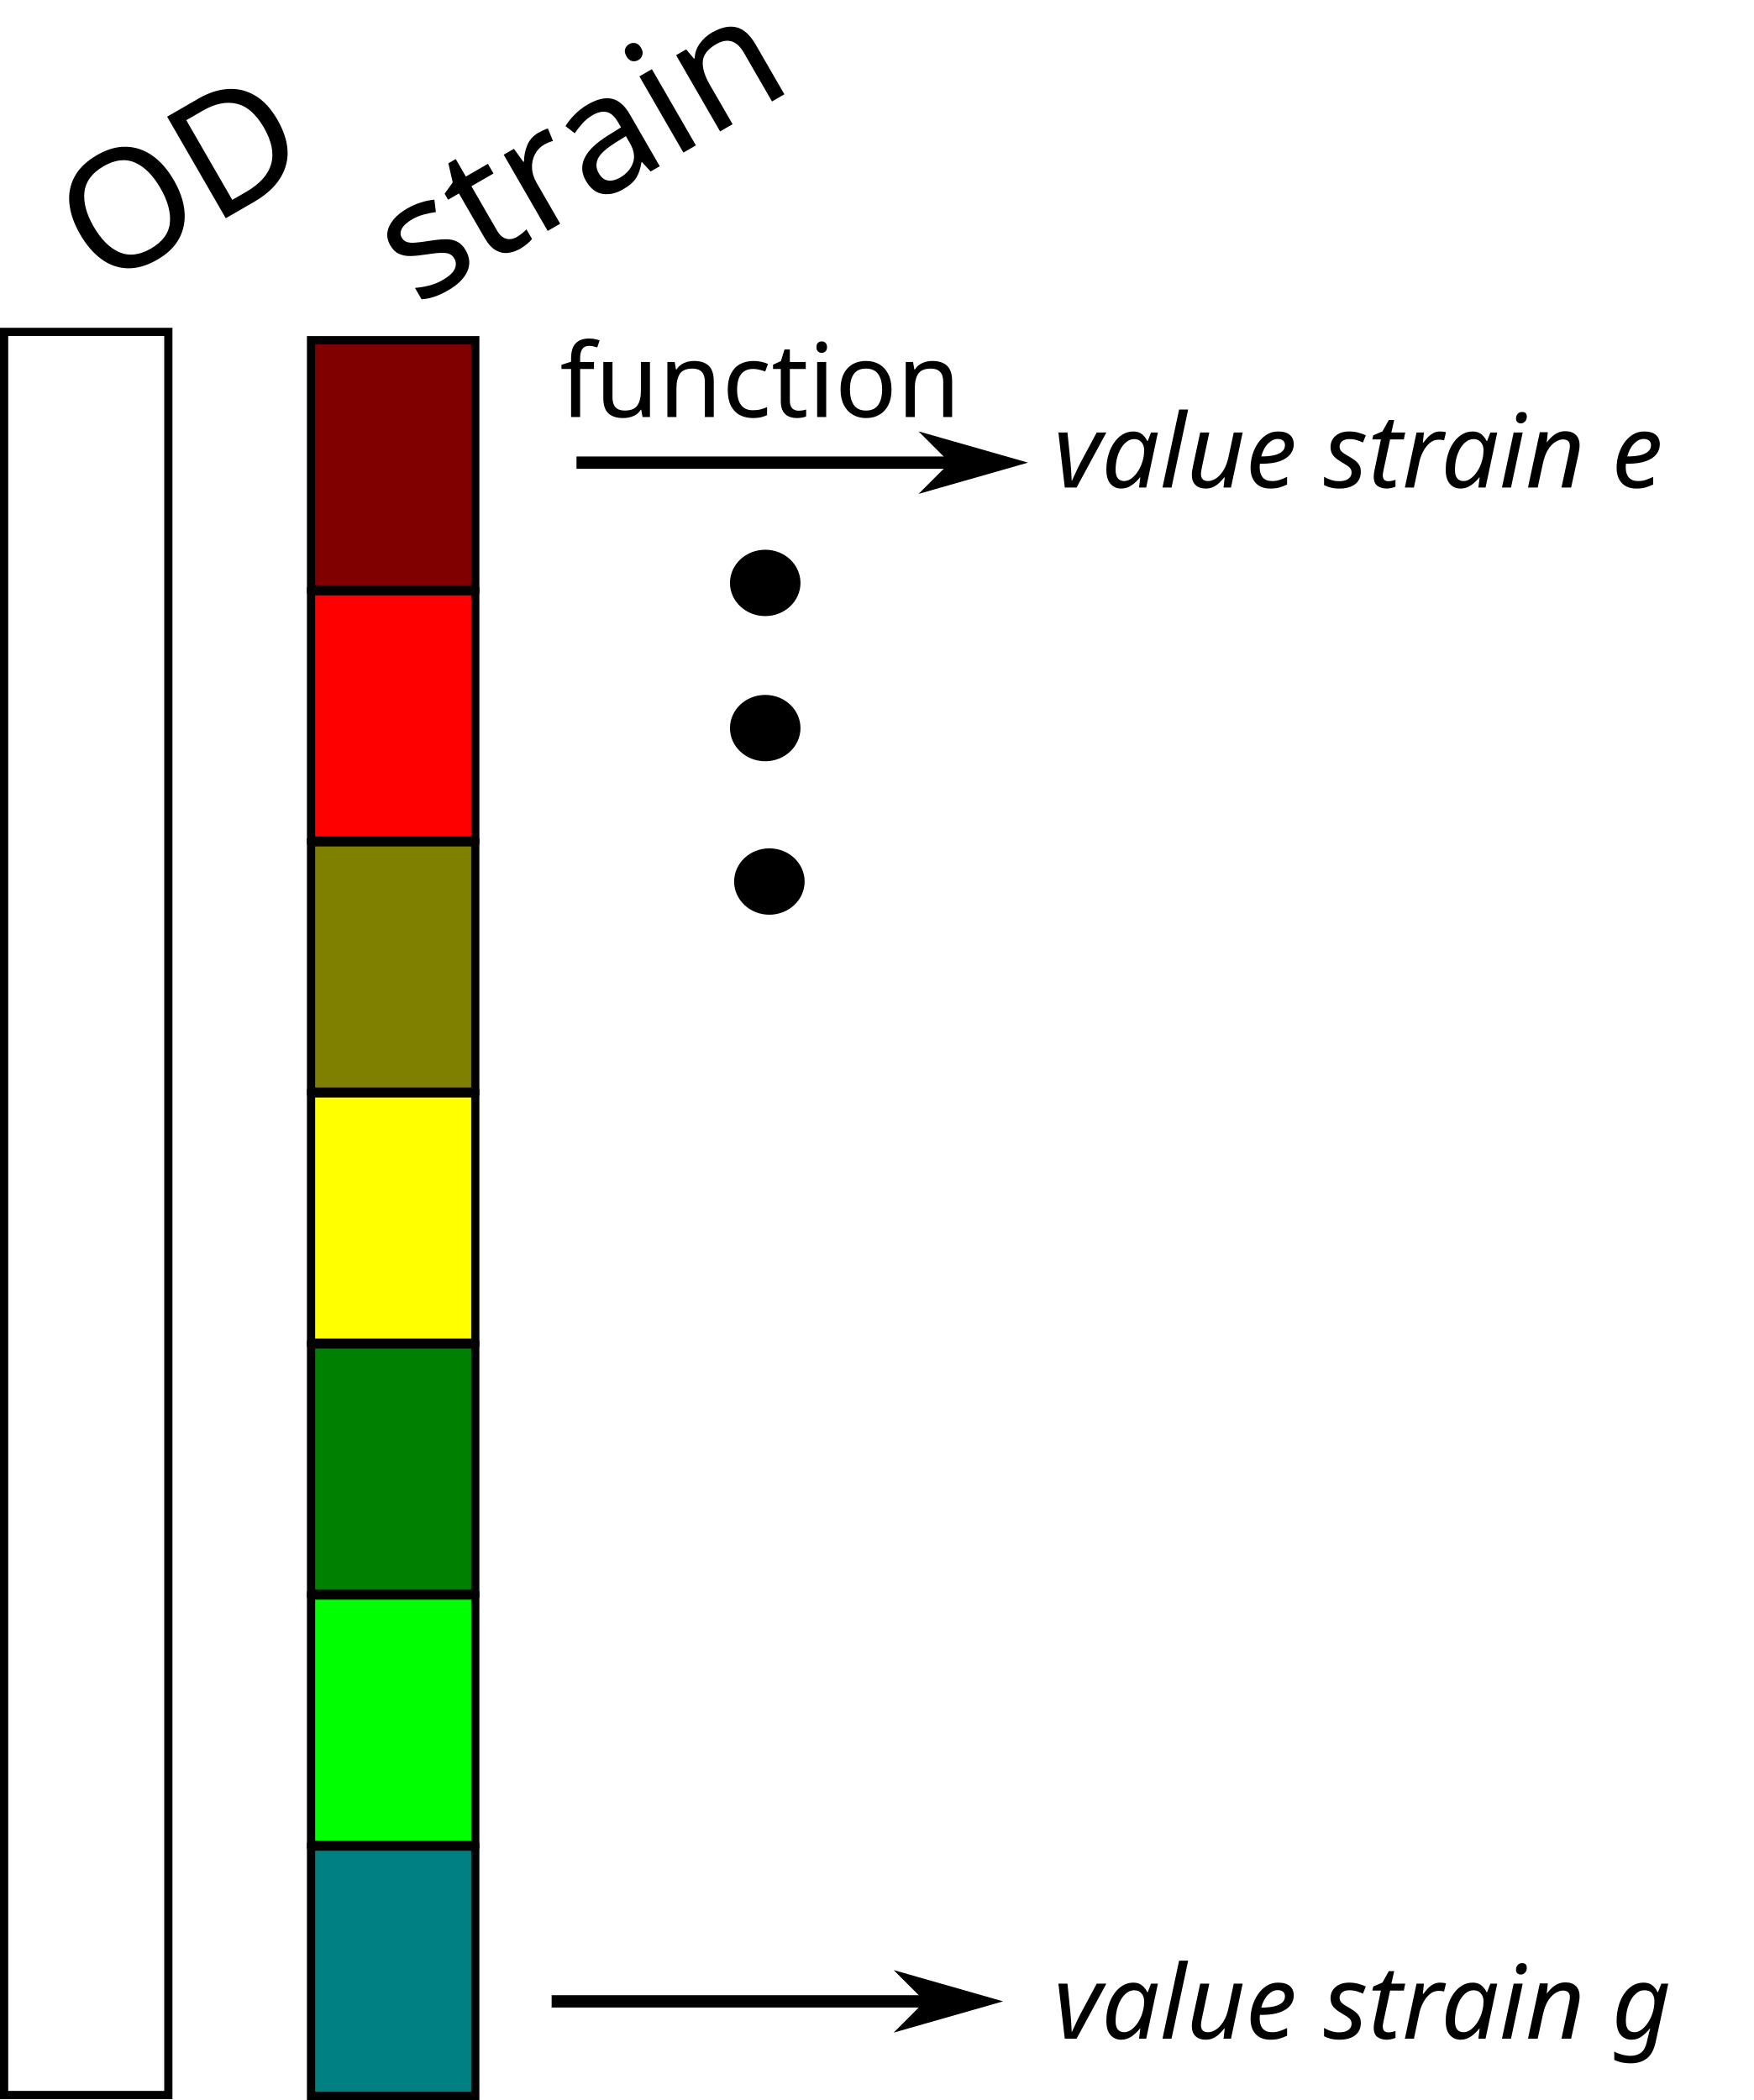
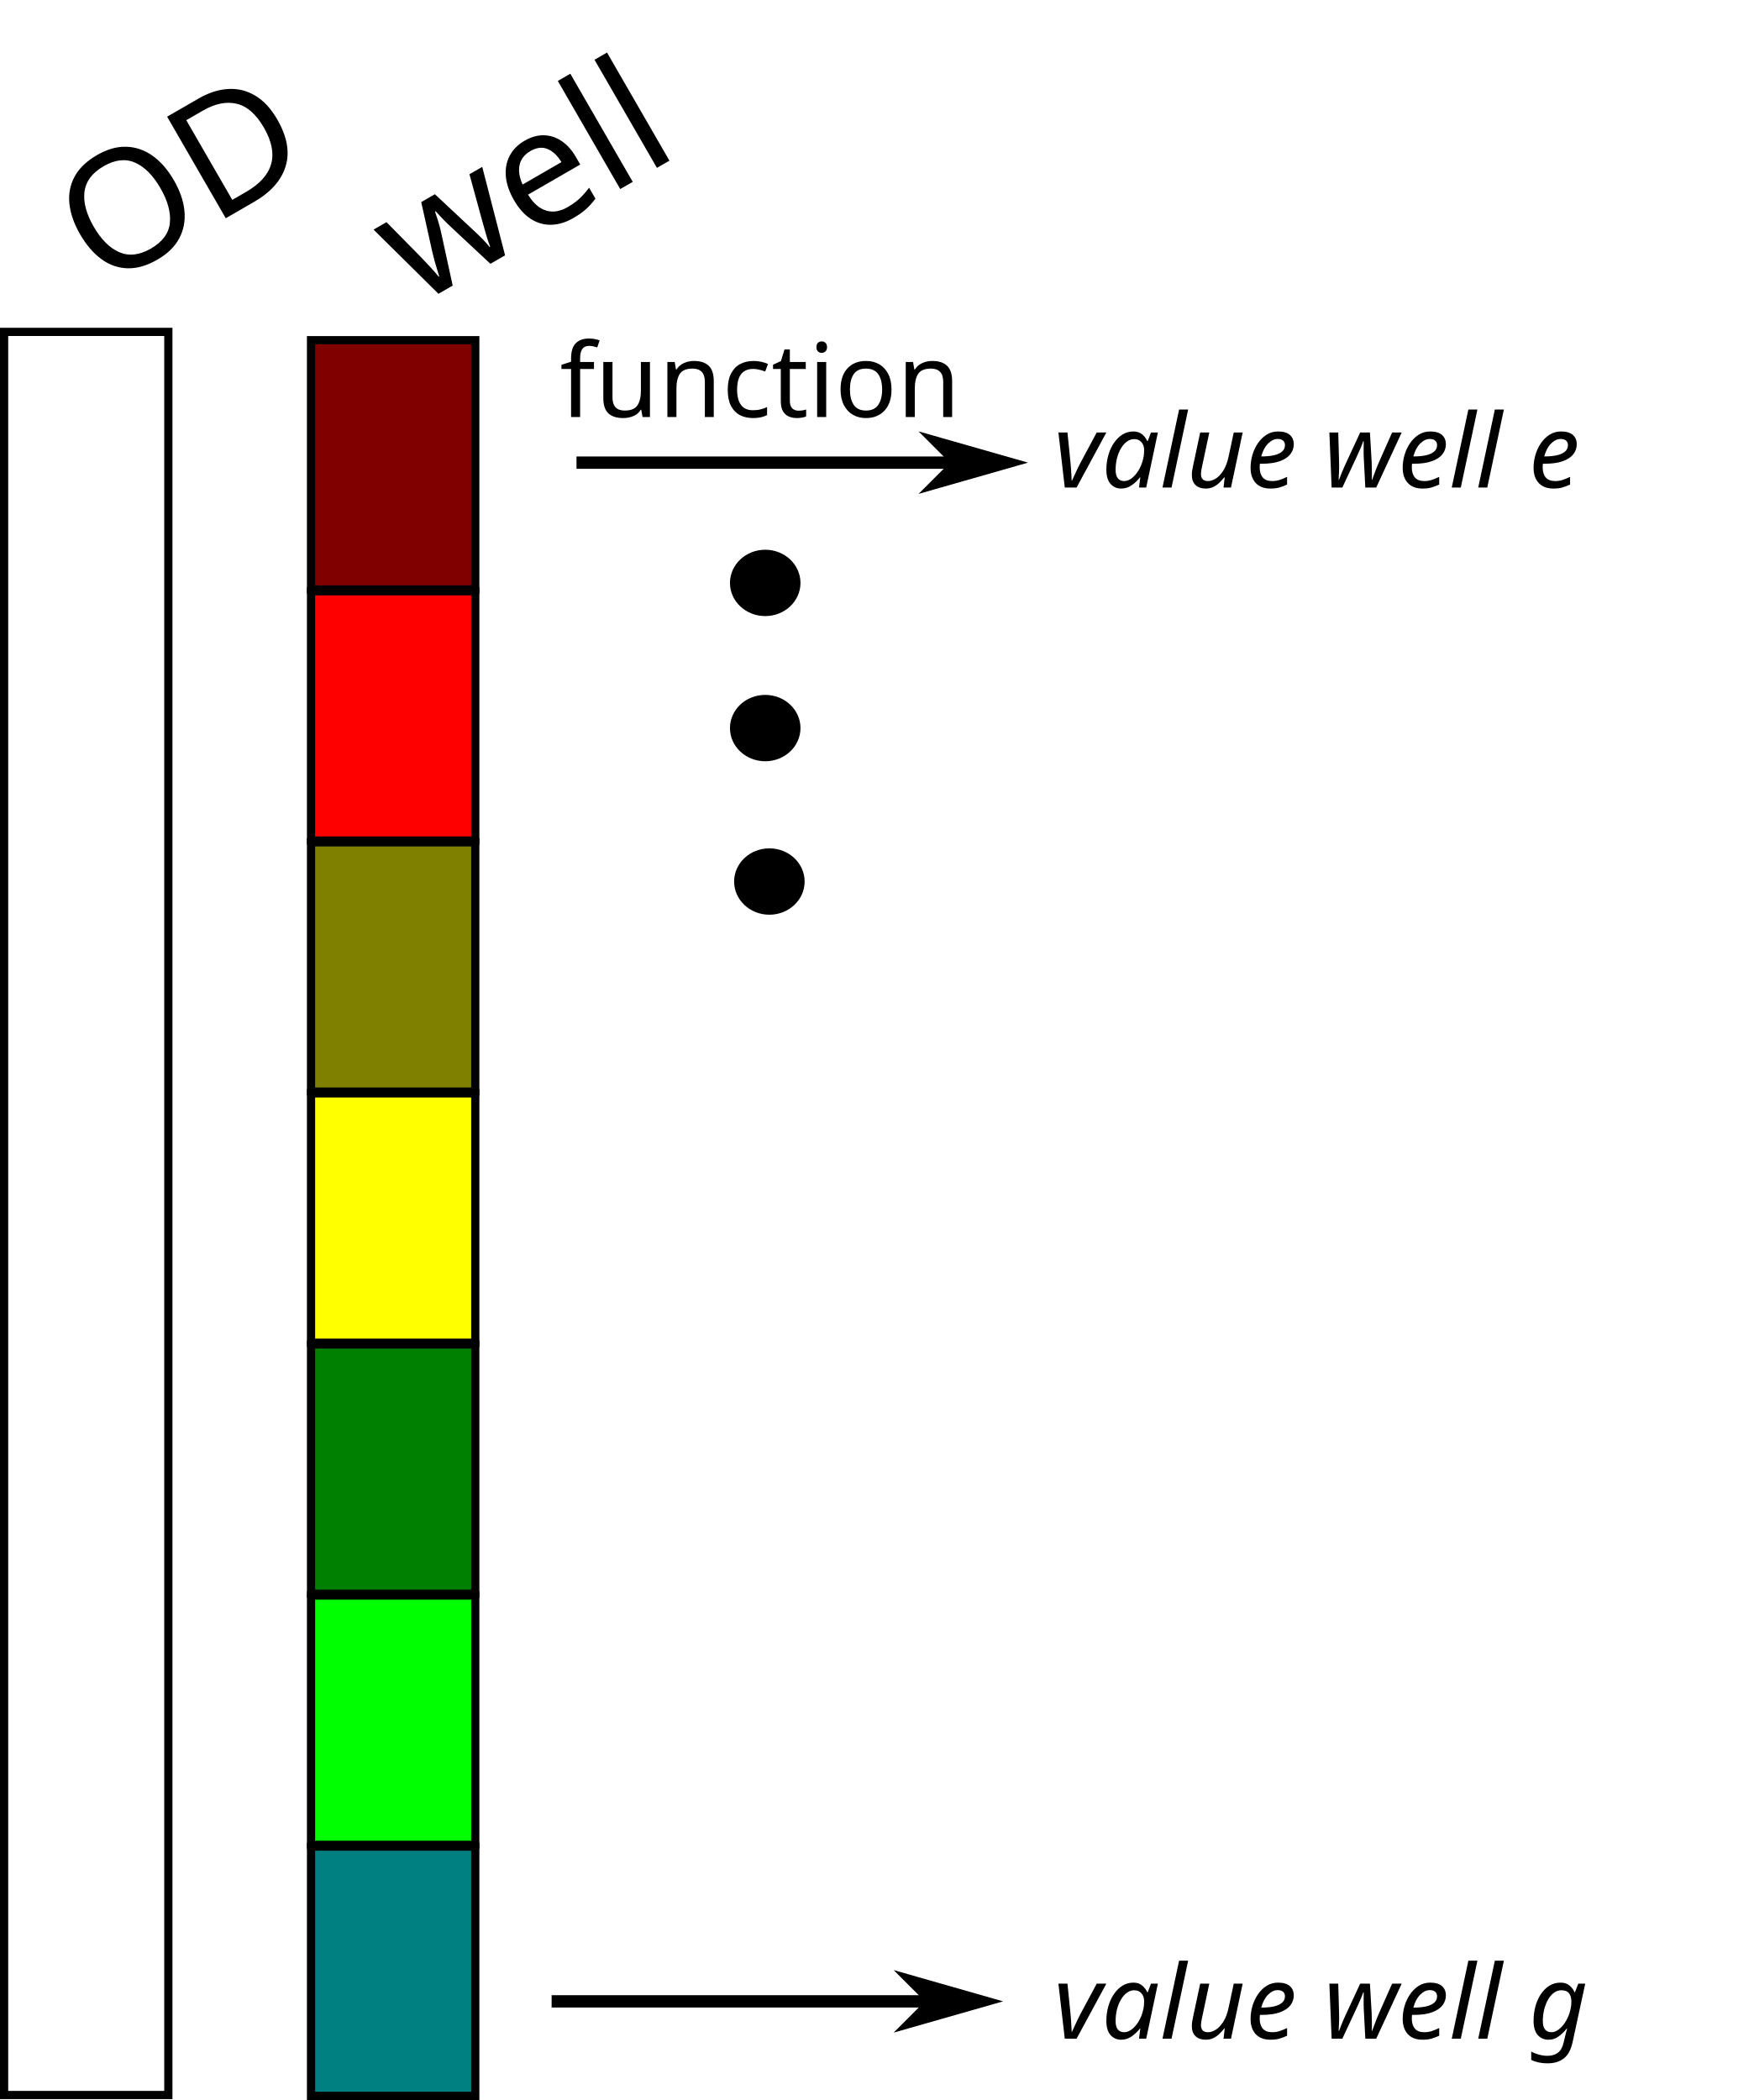
<svg xmlns="http://www.w3.org/2000/svg" width="120.508mm" height="144.349mm" viewBox="0 0 426.996 511.472" id="svg2" version="1.1">
  <defs id="defs4">
    <marker style="overflow:visible" id="marker4746" refX="0" refY="0" orient="auto">
      <path transform="matrix(-0.4,0,0,-0.4,-4,0)" style="fill:#000000;fill-opacity:1;fill-rule:evenodd;stroke:#000000;stroke-width:1pt;stroke-opacity:1" d="M 0,0 5,-5 -12.5,0 5,5 0,0 Z" id="path4748" />
    </marker>
    <marker orient="auto" refY="0" refX="0" id="Arrow1Mend" style="overflow:visible">
      <path id="path4198" d="M 0,0 5,-5 -12.5,0 5,5 0,0 Z" style="fill:#000000;fill-opacity:1;fill-rule:evenodd;stroke:#000000;stroke-width:1pt;stroke-opacity:1" transform="matrix(-0.4,0,0,-0.4,-4,0)" />
    </marker>
    <marker orient="auto" refY="0" refX="0" id="Arrow1Lend" style="overflow:visible">
      <path id="path4192" d="M 0,0 5,-5 -12.5,0 5,5 0,0 Z" style="fill:#000000;fill-opacity:1;fill-rule:evenodd;stroke:#000000;stroke-width:1pt;stroke-opacity:1" transform="matrix(-0.8,0,0,-0.8,-10,0)" />
    </marker>
    <marker orient="auto" refY="0" refX="0" id="Arrow1Mstart" style="overflow:visible">
      <path id="path4195" d="M 0,0 5,-5 -12.5,0 5,5 0,0 Z" style="fill:#000000;fill-opacity:1;fill-rule:evenodd;stroke:#000000;stroke-width:1pt;stroke-opacity:1" transform="matrix(0.4,0,0,0.4,4,0)" />
    </marker>
  </defs>
  <g id="layer1" transform="translate(-22.22841,-20.44429)">
    <rect y="409.052" x="97.98" height="60.714" width="40" id="rect4147" style="fill:#00ff00;fill-rule:evenodd;stroke:#000000;stroke-width:2;stroke-linecap:butt;stroke-linejoin:miter;stroke-miterlimit:4;stroke-dasharray:none;stroke-opacity:1" />
    <rect y="347.901" x="97.98" height="60.714" width="40" id="rect4149" style="fill:#008000;fill-rule:evenodd;stroke:#000000;stroke-width:2;stroke-linecap:butt;stroke-linejoin:miter;stroke-miterlimit:4;stroke-dasharray:none;stroke-opacity:1" />
    <rect y="286.751" x="97.98" height="60.714" width="40" id="rect4151" style="fill:#ffff00;fill-rule:evenodd;stroke:#000000;stroke-width:2;stroke-linecap:butt;stroke-linejoin:miter;stroke-miterlimit:4;stroke-dasharray:none;stroke-opacity:1" />
    <rect y="225.601" x="97.98" height="60.714" width="40" id="rect4153" style="fill:#808000;fill-rule:evenodd;stroke:#000000;stroke-width:2;stroke-linecap:butt;stroke-linejoin:miter;stroke-miterlimit:4;stroke-dasharray:none;stroke-opacity:1" />
    <rect y="164.451" x="97.98" height="60.714" width="40" id="rect4155" style="fill:#ff0000;fill-rule:evenodd;stroke:#000000;stroke-width:2;stroke-linecap:butt;stroke-linejoin:miter;stroke-miterlimit:4;stroke-dasharray:none;stroke-opacity:1" />
    <rect style="fill:none;fill-rule:evenodd;stroke:#000000;stroke-width:2;stroke-linecap:butt;stroke-linejoin:miter;stroke-miterlimit:4;stroke-dasharray:none;stroke-opacity:1" id="rect4173" width="40" height="429.42" x="23.228" y="101.28" />
    <rect y="103.301" x="97.98" height="60.714" width="40" id="rect4157" style="fill:#800000;fill-rule:evenodd;stroke:#000000;stroke-width:2;stroke-linecap:butt;stroke-linejoin:miter;stroke-miterlimit:4;stroke-dasharray:none;stroke-opacity:1" />
    <rect style="fill:#008080;fill-rule:evenodd;stroke:#000000;stroke-width:2;stroke-linecap:butt;stroke-linejoin:miter;stroke-miterlimit:4;stroke-dasharray:none;stroke-opacity:1" id="rect3336" width="40" height="60.714" x="97.98" y="470.202" />
    <text transform="matrix(0.8660254,-0.5,0.5,0.8660254,0,0)" id="text4179" y="144.229" x="59.418" style="font-style:normal;font-weight:normal;font-size:40px;line-height:125%;font-family:sans-serif;letter-spacing:0px;word-spacing:0px;fill:#000000;fill-opacity:1;stroke:none;stroke-width:1px;stroke-linecap:butt;stroke-linejoin:miter;stroke-opacity:1" xml:space="preserve">
-       <tspan y="144.229" x="59.418" id="tspan4181">strain</tspan>
+       <tspan y="144.229" x="59.418" id="tspan4181">well</tspan>
    </text>
    <text xml:space="preserve" style="font-style:normal;font-weight:normal;font-size:40px;line-height:125%;font-family:sans-serif;letter-spacing:0px;word-spacing:0px;fill:#000000;fill-opacity:1;stroke:none;stroke-width:1px;stroke-linecap:butt;stroke-linejoin:miter;stroke-opacity:1" x="-5.048" y="102.344" id="text4175" transform="matrix(0.8660254,-0.5,0.5,0.8660254,0,0)">
      <tspan id="tspan4177" x="-5.048" y="102.344">OD</tspan>
    </text>
    <path id="path4744" d="m 156.574,507.89 104.046,0" style="fill:none;fill-rule:evenodd;stroke:#000000;stroke-width:3;stroke-linecap:butt;stroke-linejoin:miter;stroke-miterlimit:4;stroke-dasharray:none;stroke-opacity:1;marker-end:url(#Arrow1Mend)" />
    <path style="fill:none;fill-rule:evenodd;stroke:#000000;stroke-width:3;stroke-linecap:butt;stroke-linejoin:miter;stroke-miterlimit:4;stroke-dasharray:none;stroke-opacity:1;marker-end:url(#marker4746)" d="m 162.635,133.123 104.046,0" id="path4183" />
    <rect style="fill:none;stroke-width:3;stroke-miterlimit:4;stroke-dasharray:none" id="rect4529" width="45.457" height="16.162" x="178.797" y="121.002" />
    <text xml:space="preserve" style="font-style:normal;font-weight:normal;font-size:40px;line-height:125%;font-family:sans-serif;letter-spacing:0px;word-spacing:0px;fill:#000000;fill-opacity:1;stroke:none;stroke-width:1px;stroke-linecap:butt;stroke-linejoin:miter;stroke-opacity:1" x="158.594" y="122.012" id="text4531">
      <tspan id="tspan4533" x="158.594" y="122.012" style="font-size:25px">function</tspan>
    </text>
    <text id="text4566" y="516.981" x="278.802" style="font-style:italic;font-variant:normal;font-weight:normal;font-stretch:normal;font-size:25px;line-height:125%;font-family:sans-serif;-inkscape-font-specification:'sans-serif Italic';letter-spacing:0px;word-spacing:0px;fill:#000000;fill-opacity:1;stroke:none;stroke-width:1px;stroke-linecap:butt;stroke-linejoin:miter;stroke-opacity:1" xml:space="preserve">
-       <tspan y="516.981" x="278.802" id="tspan4568">value strain g</tspan>
+       <tspan y="516.981" x="278.802" id="tspan4568">value well g</tspan>
    </text>
    <text xml:space="preserve" style="font-style:italic;font-variant:normal;font-weight:normal;font-stretch:normal;font-size:25px;line-height:125%;font-family:sans-serif;-inkscape-font-specification:'sans-serif Italic';letter-spacing:0px;word-spacing:0px;fill:#000000;fill-opacity:1;stroke:none;stroke-width:1px;stroke-linecap:butt;stroke-linejoin:miter;stroke-opacity:1" x="278.802" y="139.184" id="text4554">
-       <tspan id="tspan4556" x="278.802" y="139.184">value strain e</tspan>
+       <tspan id="tspan4556" x="278.802" y="139.184">value well e</tspan>
    </text>
    <ellipse ry="8.081" rx="8.586" cy="197.773" cx="208.596" id="ellipse4560" style="fill:#000000;fill-opacity:1;stroke-width:3;stroke-miterlimit:4;stroke-dasharray:none" />
    <ellipse ry="8.081" rx="8.586" cy="235.149" cx="209.607" id="ellipse4562" style="fill:#000000;fill-opacity:1;stroke-width:3;stroke-miterlimit:4;stroke-dasharray:none" />
    <ellipse style="fill:#000000;fill-opacity:1;stroke-width:3;stroke-miterlimit:4;stroke-dasharray:none" id="path4558" cx="208.596" cy="162.418" rx="8.586" ry="8.081" />
  </g>
</svg>
